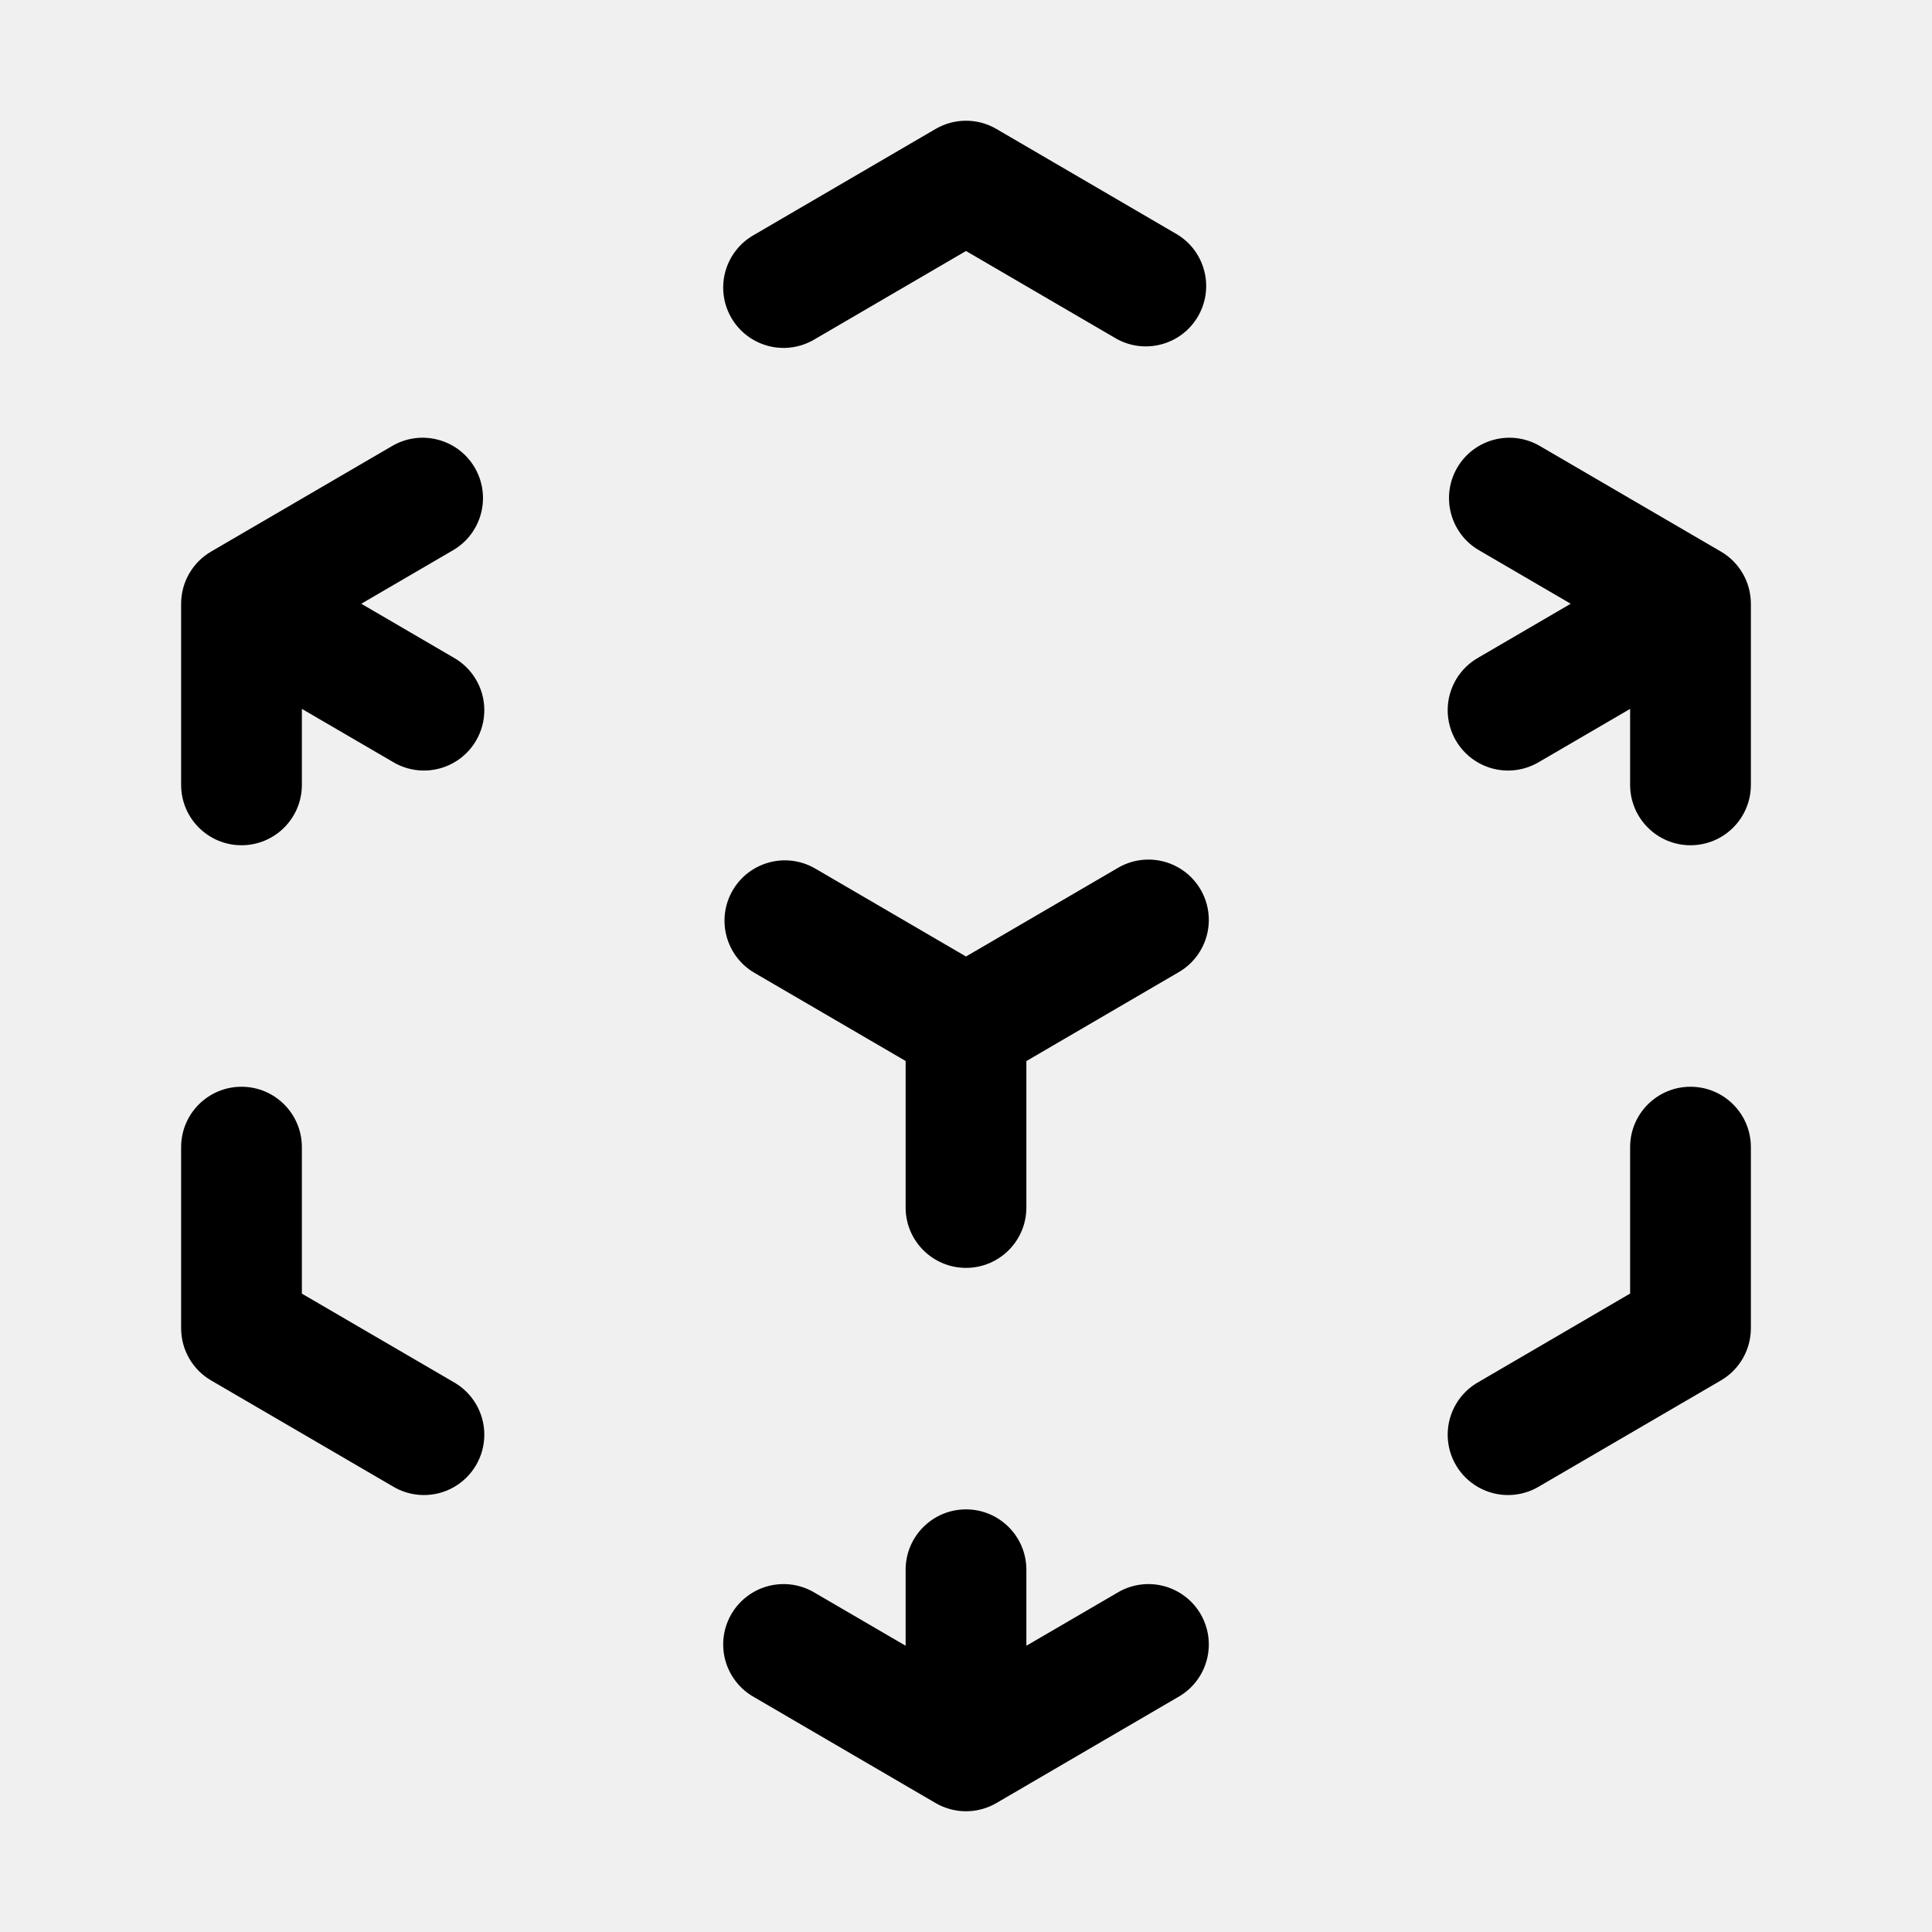
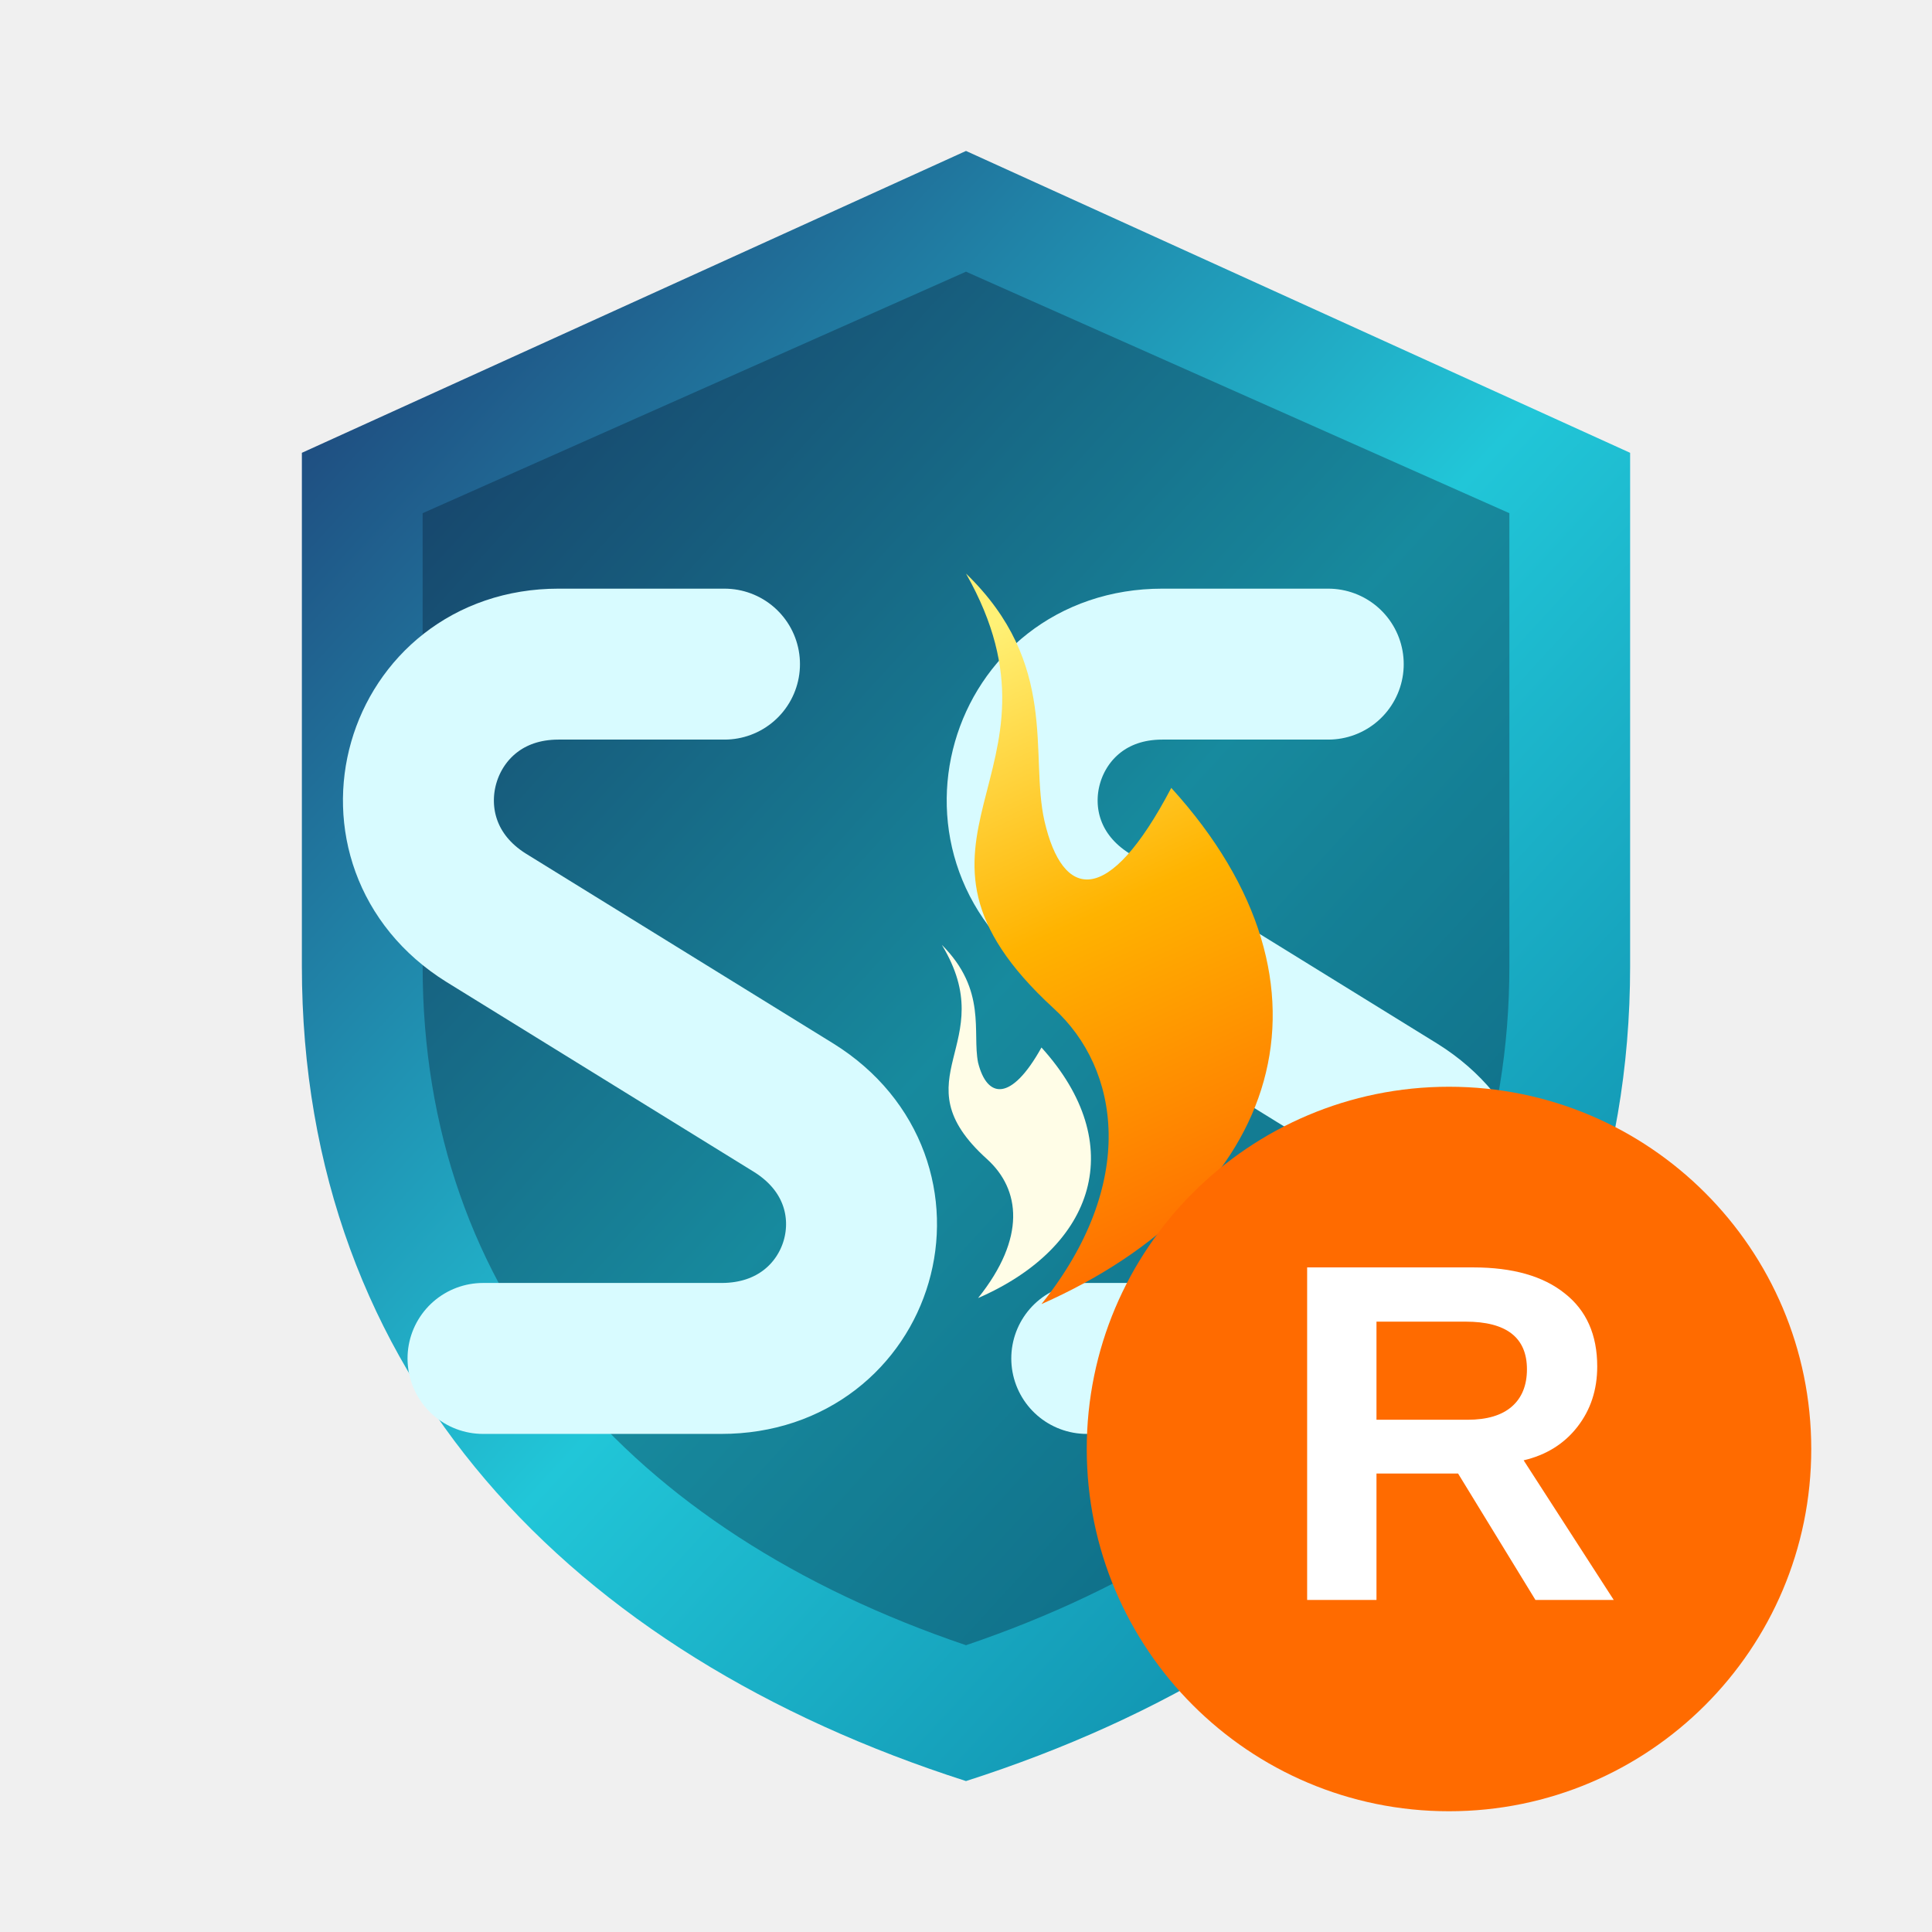
- <svg xmlns="http://www.w3.org/2000/svg" viewBox="0 0 24 24" fill="currentColor" class="size-6">
-   <path fill-rule="evenodd" d="M11.622 1.602a.75.75 0 0 1 .756 0l2.25 1.313a.75.75 0 0 1-.756 1.295L12 3.118 10.128 4.21a.75.75 0 1 1-.756-1.295l2.25-1.313ZM5.898 5.81a.75.75 0 0 1-.27 1.025l-1.14.665 1.14.665a.75.75 0 1 1-.756 1.295L3.75 8.806v.944a.75.75 0 0 1-1.5 0V7.5a.75.75 0 0 1 .372-.648l2.25-1.312a.75.75 0 0 1 1.026.27Zm12.204 0a.75.75 0 0 1 1.026-.27l2.25 1.312a.75.75 0 0 1 .372.648v2.25a.75.75 0 0 1-1.5 0v-.944l-1.122.654a.75.75 0 1 1-.756-1.295l1.14-.665-1.14-.665a.75.75 0 0 1-.27-1.025Zm-9 5.25a.75.75 0 0 1 1.026-.27L12 11.882l1.872-1.092a.75.75 0 1 1 .756 1.295l-1.878 1.096V15a.75.75 0 0 1-1.5 0v-1.82l-1.878-1.095a.75.75 0 0 1-.27-1.025ZM3 13.5a.75.75 0 0 1 .75.75v1.82l1.878 1.095a.75.75 0 1 1-.756 1.295l-2.25-1.312a.75.75 0 0 1-.372-.648v-2.25A.75.75 0 0 1 3 13.5Zm18 0a.75.75 0 0 1 .75.75v2.25a.75.75 0 0 1-.372.648l-2.25 1.312a.75.75 0 1 1-.756-1.295l1.878-1.096V14.25a.75.75 0 0 1 .75-.75Zm-9 5.25a.75.75 0 0 1 .75.75v.944l1.122-.654a.75.75 0 1 1 .756 1.295l-2.25 1.313a.75.75 0 0 1-.756 0l-2.25-1.313a.75.75 0 1 1 .756-1.295l1.122.654V19.5a.75.75 0 0 1 .75-.75Z" clip-rule="evenodd" />
+ <svg xmlns="http://www.w3.org/2000/svg" viewBox="0 0 64 64" role="img" aria-label="SSClashR">
+   <defs>
+     <linearGradient id="shield" x1="8" y1="10" x2="56" y2="54" gradientUnits="userSpaceOnUse">
+       <stop stop-color="#1f3b73" />
+       <stop offset="0.52" stop-color="#21c6d8" />
+       <stop offset="1" stop-color="#0b7ea0" />
+     </linearGradient>
+     <linearGradient id="flame" x1="30" y1="22" x2="40" y2="44" gradientUnits="userSpaceOnUse">
+       <stop stop-color="#fff176" />
+       <stop offset="0.42" stop-color="#ffb300" />
+       <stop offset="1" stop-color="#ff5f00" />
+     </linearGradient>
+   </defs>
+   <path fill="url(#shield)" d="M32 5 54 15v17c0 13.6-8.9 22.8-22 27-13.1-4.2-22-13.4-22-27V15L32 5Z" />
+   <path fill="#071a33" fill-opacity=".35" d="M32 9 14 17v15c0 10.9 6.8 18.7 18 22.5C43.2 50.7 50 42.9 50 32V17L32 9Z" />
+   <path fill="none" stroke="#d8fbff" stroke-width="5" stroke-linecap="round" stroke-linejoin="round" d="M24 22h-5.5c-4.7 0-6.4 5.9-2.4 8.4l10.2 6.3c4 2.5 2.3 8.3-2.4 8.3H16" />
+   <path fill="none" stroke="#d8fbff" stroke-width="5" stroke-linecap="round" stroke-linejoin="round" d="M44 22h-5.5c-4.7 0-6.4 5.9-2.4 8.4l10.2 6.3c4 2.5 2.3 8.3-2.4 8.3H36" />
+   <path fill="url(#flame)" d="M32 19c3.8 6.7-3.2 8.8 2.9 14.4 2.2 2 2.8 5.8-.4 9.8 7.9-3.5 10.3-10.5 4.3-17.1-2.1 4-3.6 3.7-4.2 1.1-.5-2.2.5-5.2-2.6-8.2Z" />
+   <path fill="#fffde7" d="M31.2 31.3c2 3.3-1.5 4.4 1.5 7.1 1.1 1 1.3 2.6-.3 4.6 3.9-1.7 5-5.1 2.1-8.3-1 1.8-1.8 1.7-2.1.5-.2-1 .3-2.4-1.2-3.9Z" />
+   <circle cx="48" cy="48" r="12" fill="#ff6b00" />
+   <text x="48" y="53" text-anchor="middle" font-family="Segoe UI, Arial, sans-serif" font-size="16" font-weight="800" fill="#ffffff">R</text>
</svg>
